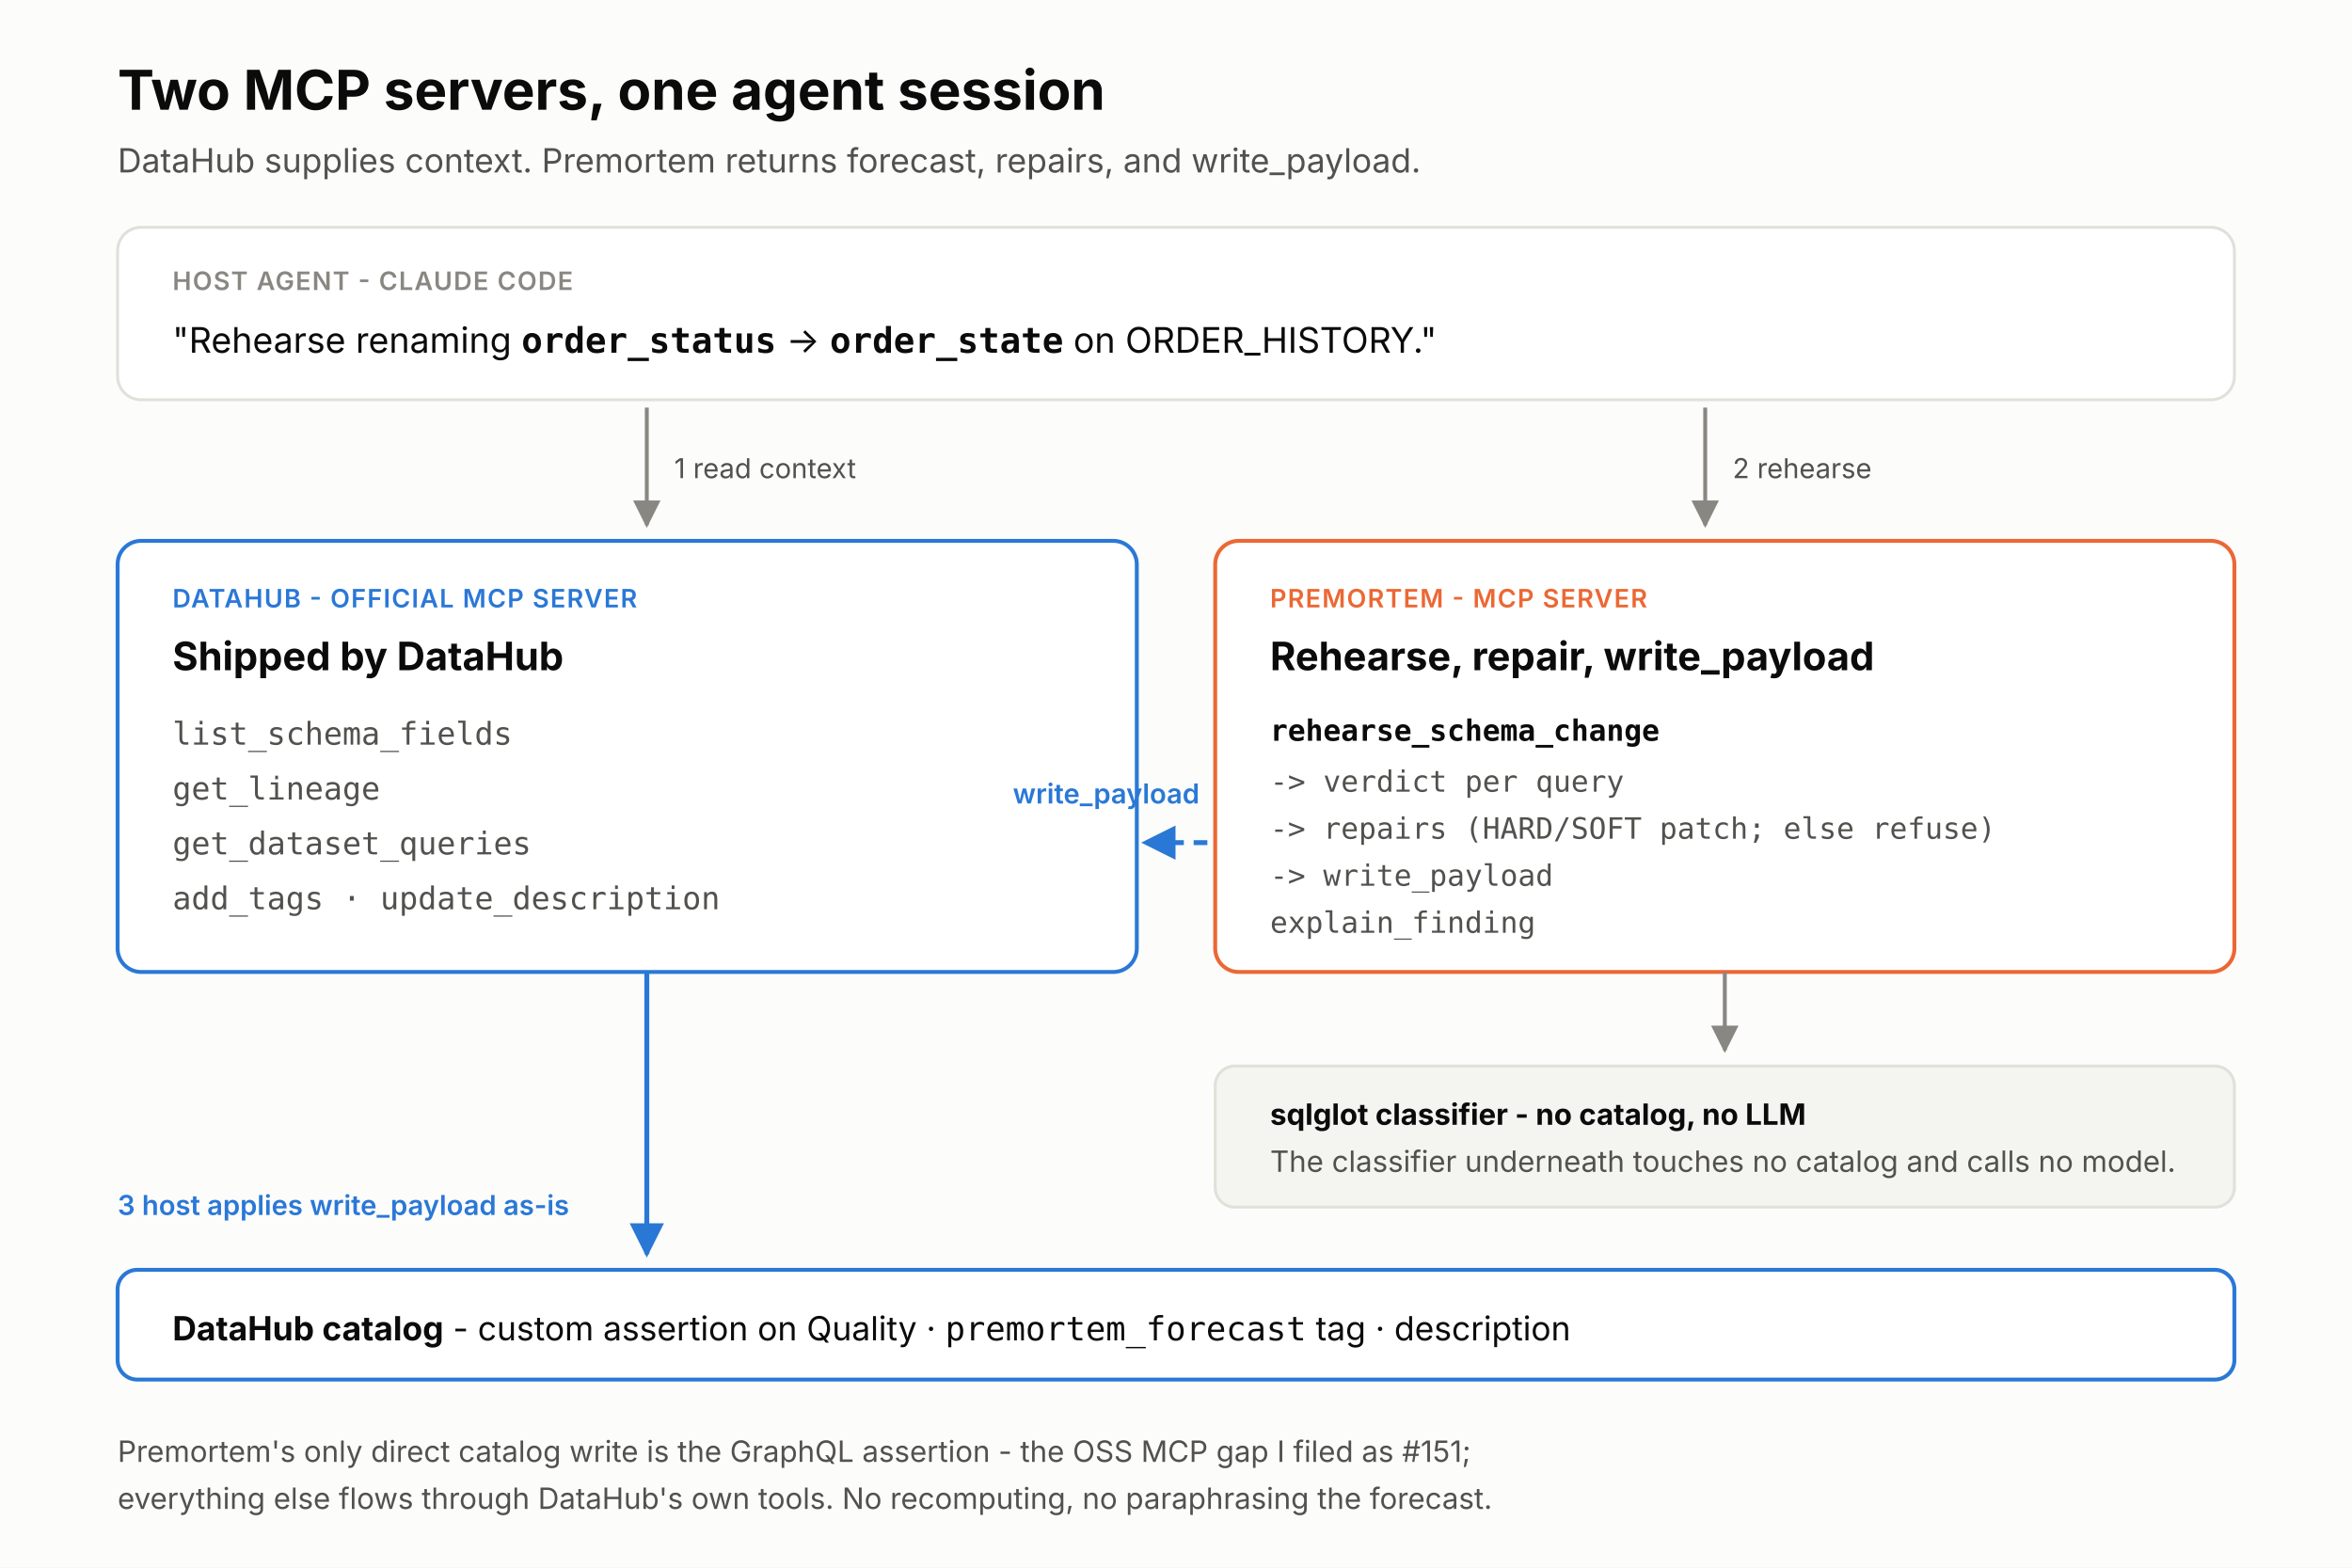
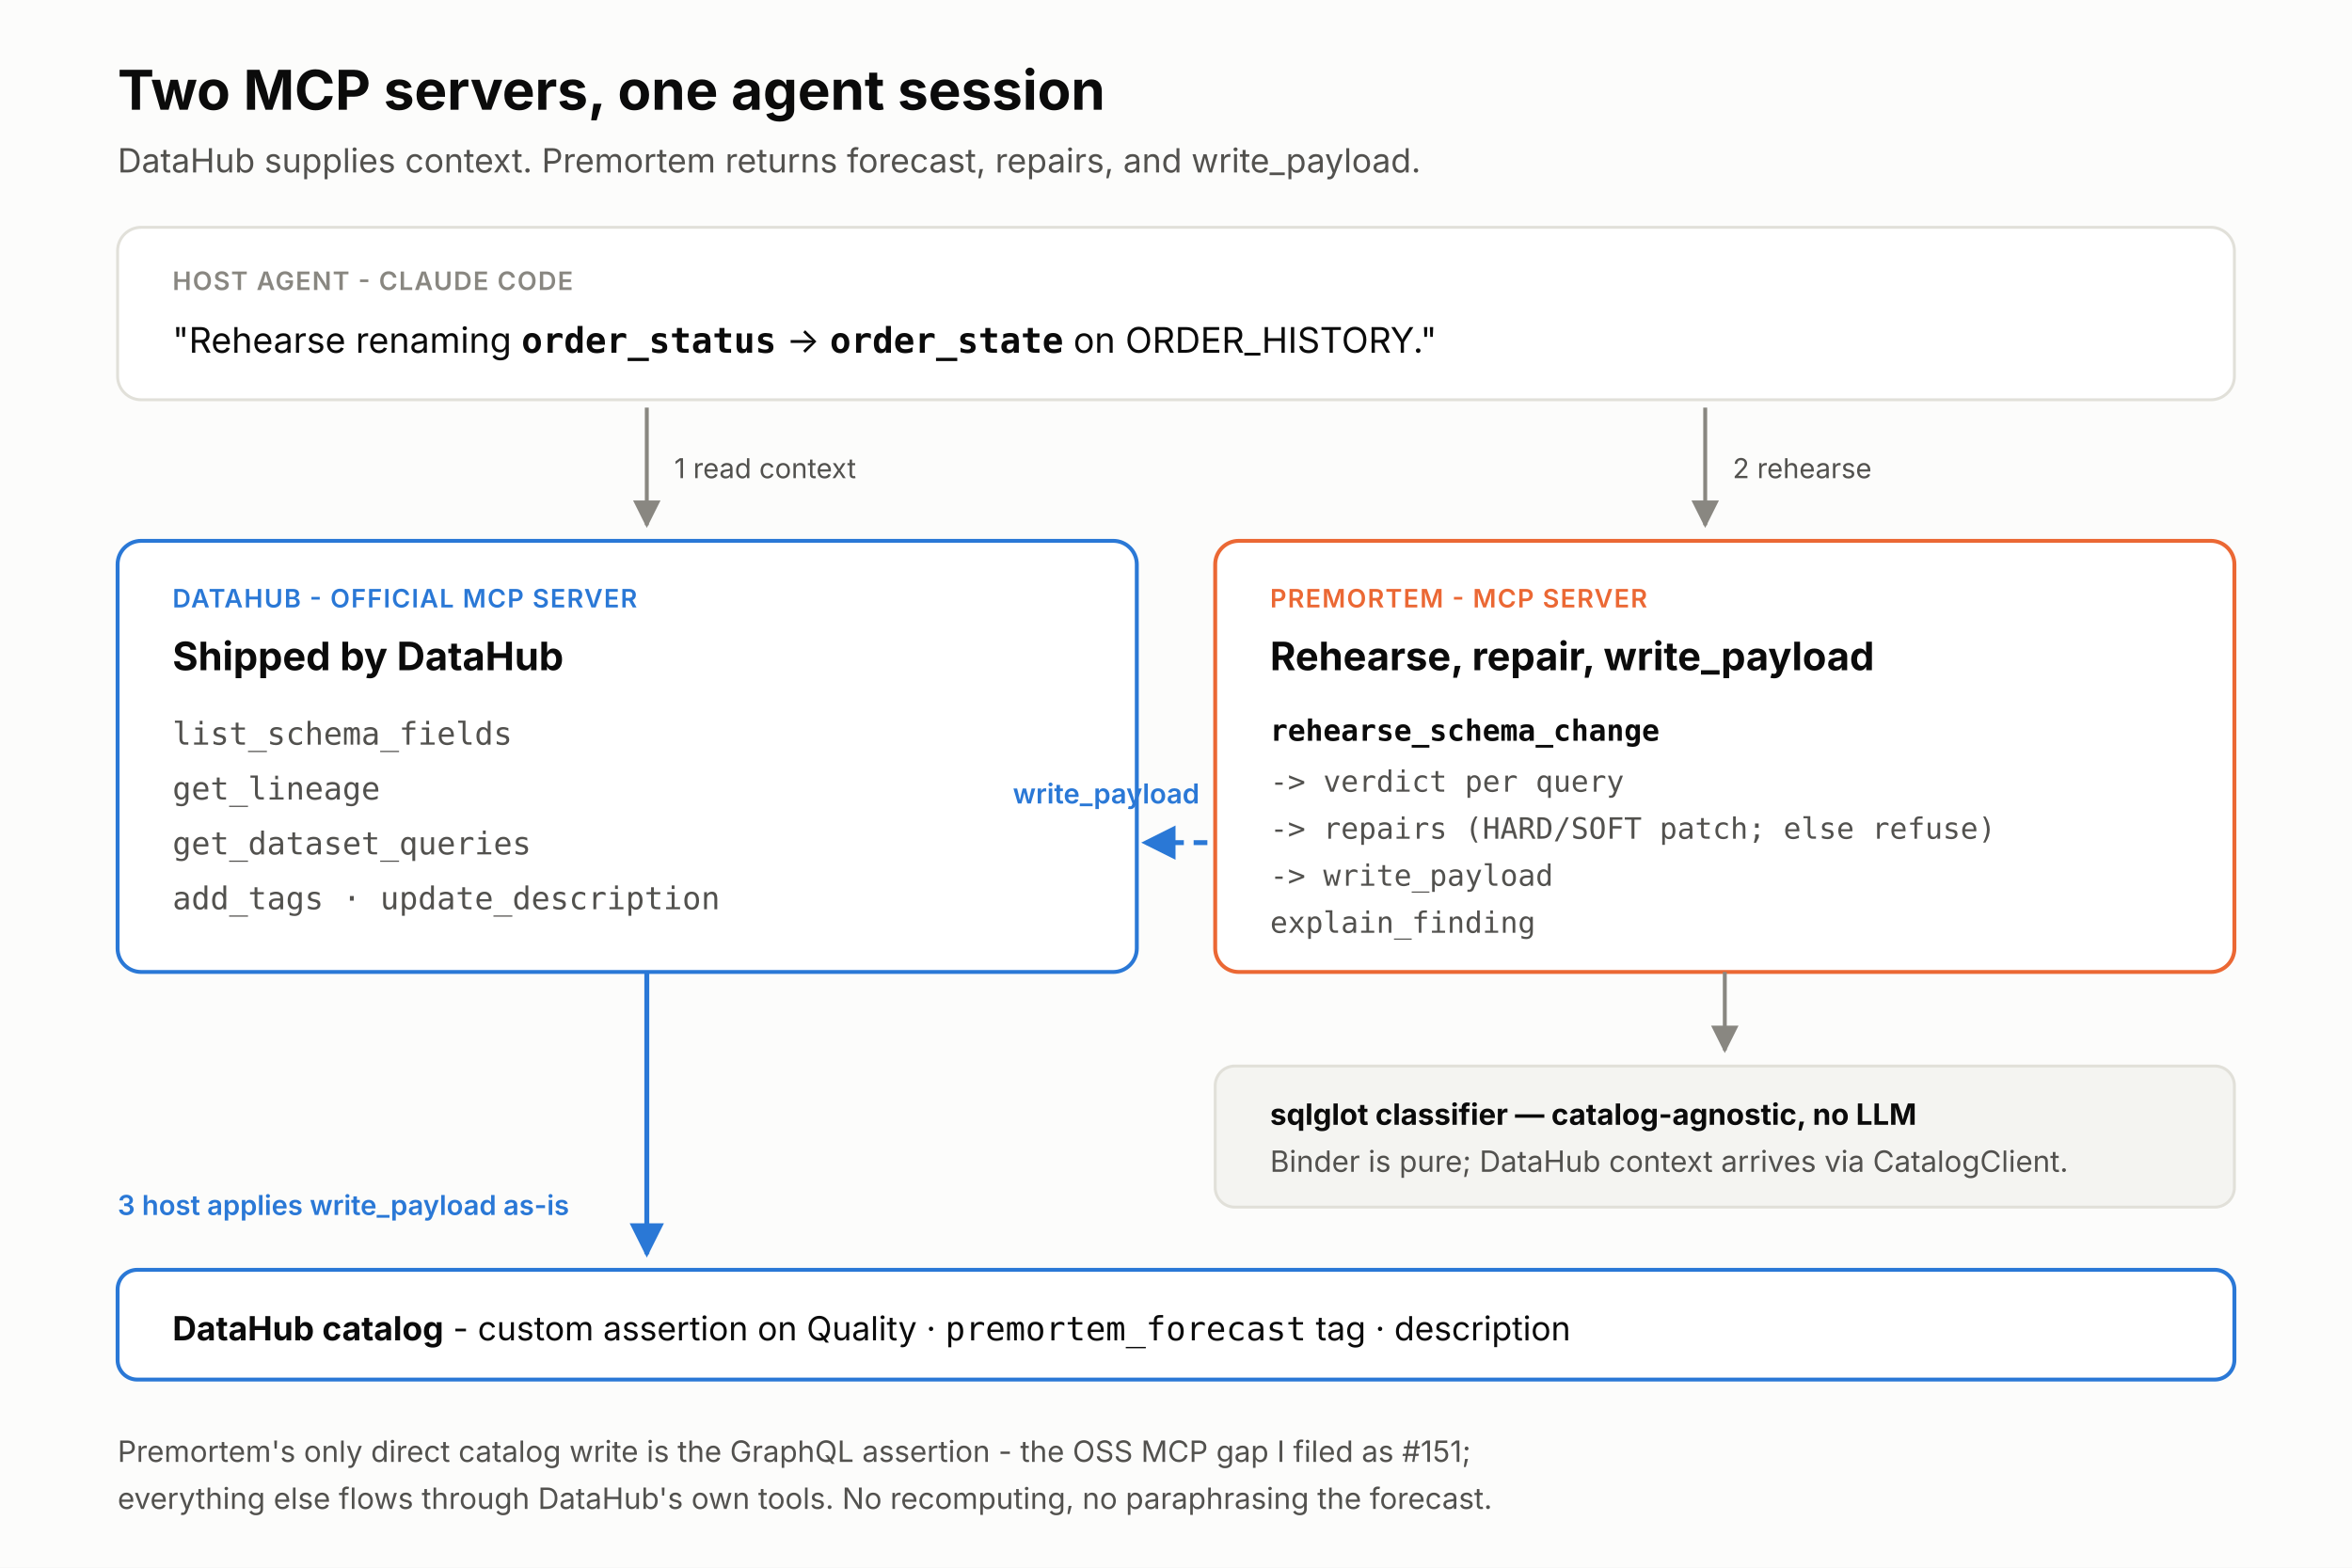
<svg xmlns="http://www.w3.org/2000/svg" viewBox="0 0 1200 800" width="1200" height="800" font-family="system-ui, -apple-system, 'Segoe UI', sans-serif">
  <rect width="1200" height="800" fill="#fcfcfb" />
  <defs>
    <marker id="ar" viewBox="0 0 10 10" refX="9" refY="5" markerWidth="7" markerHeight="7" orient="auto-start-reverse">
      <path d="M0 0 L10 5 L0 10 z" fill="#898781" />
    </marker>
    <marker id="arb" viewBox="0 0 10 10" refX="9" refY="5" markerWidth="7" markerHeight="7" orient="auto-start-reverse">
      <path d="M0 0 L10 5 L0 10 z" fill="#2a78d6" />
    </marker>
  </defs>
  <text x="60" y="56" font-size="28" font-weight="700" fill="#0b0b0b">Two MCP servers, one agent session</text>
  <text x="60" y="88" font-size="17" fill="#52514e">DataHub supplies context. Premortem returns forecast, repairs, and write_payload.</text>
  <rect x="60" y="116" width="1080" height="88" rx="12" fill="#ffffff" stroke="#e1e0d9" stroke-width="1.5" />
  <text x="88" y="148" font-size="13" font-weight="600" fill="#898781" letter-spacing="0.6">HOST AGENT - CLAUDE CODE</text>
  <text x="88" y="180" font-size="18" fill="#0b0b0b">"Rehearse renaming <tspan font-family="ui-monospace, Menlo, monospace" font-weight="700">order_status</tspan> -&gt; <tspan font-family="ui-monospace, Menlo, monospace" font-weight="700">order_state</tspan> on ORDER_HISTORY."</text>
  <path d="M330 208 L330 268" stroke="#898781" stroke-width="2" marker-end="url(#ar)" />
  <path d="M870 208 L870 268" stroke="#898781" stroke-width="2" marker-end="url(#ar)" />
  <text x="344" y="244" font-size="14" fill="#52514e">1 read context</text>
  <text x="884" y="244" font-size="14" fill="#52514e">2 rehearse</text>
  <rect x="60" y="276" width="520" height="220" rx="12" fill="#ffffff" stroke="#2a78d6" stroke-width="2" />
  <text x="88" y="310" font-size="13" font-weight="600" fill="#2a78d6" letter-spacing="0.6">DATAHUB - OFFICIAL MCP SERVER</text>
  <text x="88" y="342" font-size="20" font-weight="700" fill="#0b0b0b">Shipped by DataHub</text>
  <g font-size="16" font-family="ui-monospace, Menlo, monospace" fill="#52514e">
    <text x="88" y="380">list_schema_fields</text>
    <text x="88" y="408">get_lineage</text>
    <text x="88" y="436">get_dataset_queries</text>
    <text x="88" y="464">add_tags · update_description</text>
  </g>
  <rect x="620" y="276" width="520" height="220" rx="12" fill="#ffffff" stroke="#eb6834" stroke-width="2" />
  <text x="648" y="310" font-size="13" font-weight="600" fill="#eb6834" letter-spacing="0.6">PREMORTEM - MCP SERVER</text>
  <text x="648" y="342" font-size="20" font-weight="700" fill="#0b0b0b">Rehearse, repair, write_payload</text>
  <g font-size="15" font-family="ui-monospace, Menlo, monospace" fill="#52514e">
    <text x="648" y="378" font-weight="700" fill="#0b0b0b">rehearse_schema_change</text>
    <text x="648" y="404">  -&gt; verdict per query</text>
    <text x="648" y="428">  -&gt; repairs (HARD/SOFT patch; else refuse)</text>
    <text x="648" y="452">  -&gt; write_payload</text>
    <text x="648" y="476">explain_finding</text>
  </g>
  <path d="M880 496 L880 536" stroke="#898781" stroke-width="2" marker-end="url(#ar)" />
  <rect x="620" y="544" width="520" height="72" rx="10" fill="#f4f4f1" stroke="#e1e0d9" stroke-width="1.5" />
-   <text x="648" y="574" font-size="15" font-weight="700" fill="#0b0b0b">sqlglot classifier - no catalog, no LLM</text>
-   <text x="648" y="598" font-size="15" fill="#52514e">The classifier underneath touches no catalog and calls no model.</text>
+   <text x="648" y="574" font-size="15" font-weight="700" fill="#0b0b0b">sqlglot classifier — catalog-agnostic, no LLM</text>
+   <text x="648" y="598" font-size="15" fill="#52514e">Binder is pure; DataHub context arrives via CatalogClient.</text>
  <path d="M616 430 L584 430" stroke="#2a78d6" stroke-width="2.5" stroke-dasharray="7 5" marker-end="url(#arb)" />
  <text x="612" y="410" font-size="14" font-weight="600" fill="#2a78d6" text-anchor="end">write_payload</text>
  <path d="M330 496 L330 640" stroke="#2a78d6" stroke-width="2.5" marker-end="url(#arb)" />
  <text x="60" y="620" font-size="14" font-weight="600" fill="#2a78d6">3 host applies write_payload as-is</text>
  <rect x="60" y="648" width="1080" height="56" rx="10" fill="#ffffff" stroke="#2a78d6" stroke-width="2" />
  <text x="88" y="684" font-size="17" fill="#0b0b0b">
    <tspan font-weight="700">DataHub catalog</tspan>  -  custom assertion on Quality  ·  <tspan font-family="ui-monospace, Menlo, monospace">premortem_forecast</tspan> tag  ·  description</text>
  <text x="60" y="746" font-size="15" fill="#52514e">Premortem's only direct catalog write is the GraphQL assertion - the OSS MCP gap I filed as #151;</text>
  <text x="60" y="770" font-size="15" fill="#52514e">everything else flows through DataHub's own tools. No recomputing, no paraphrasing the forecast.</text>
</svg>
